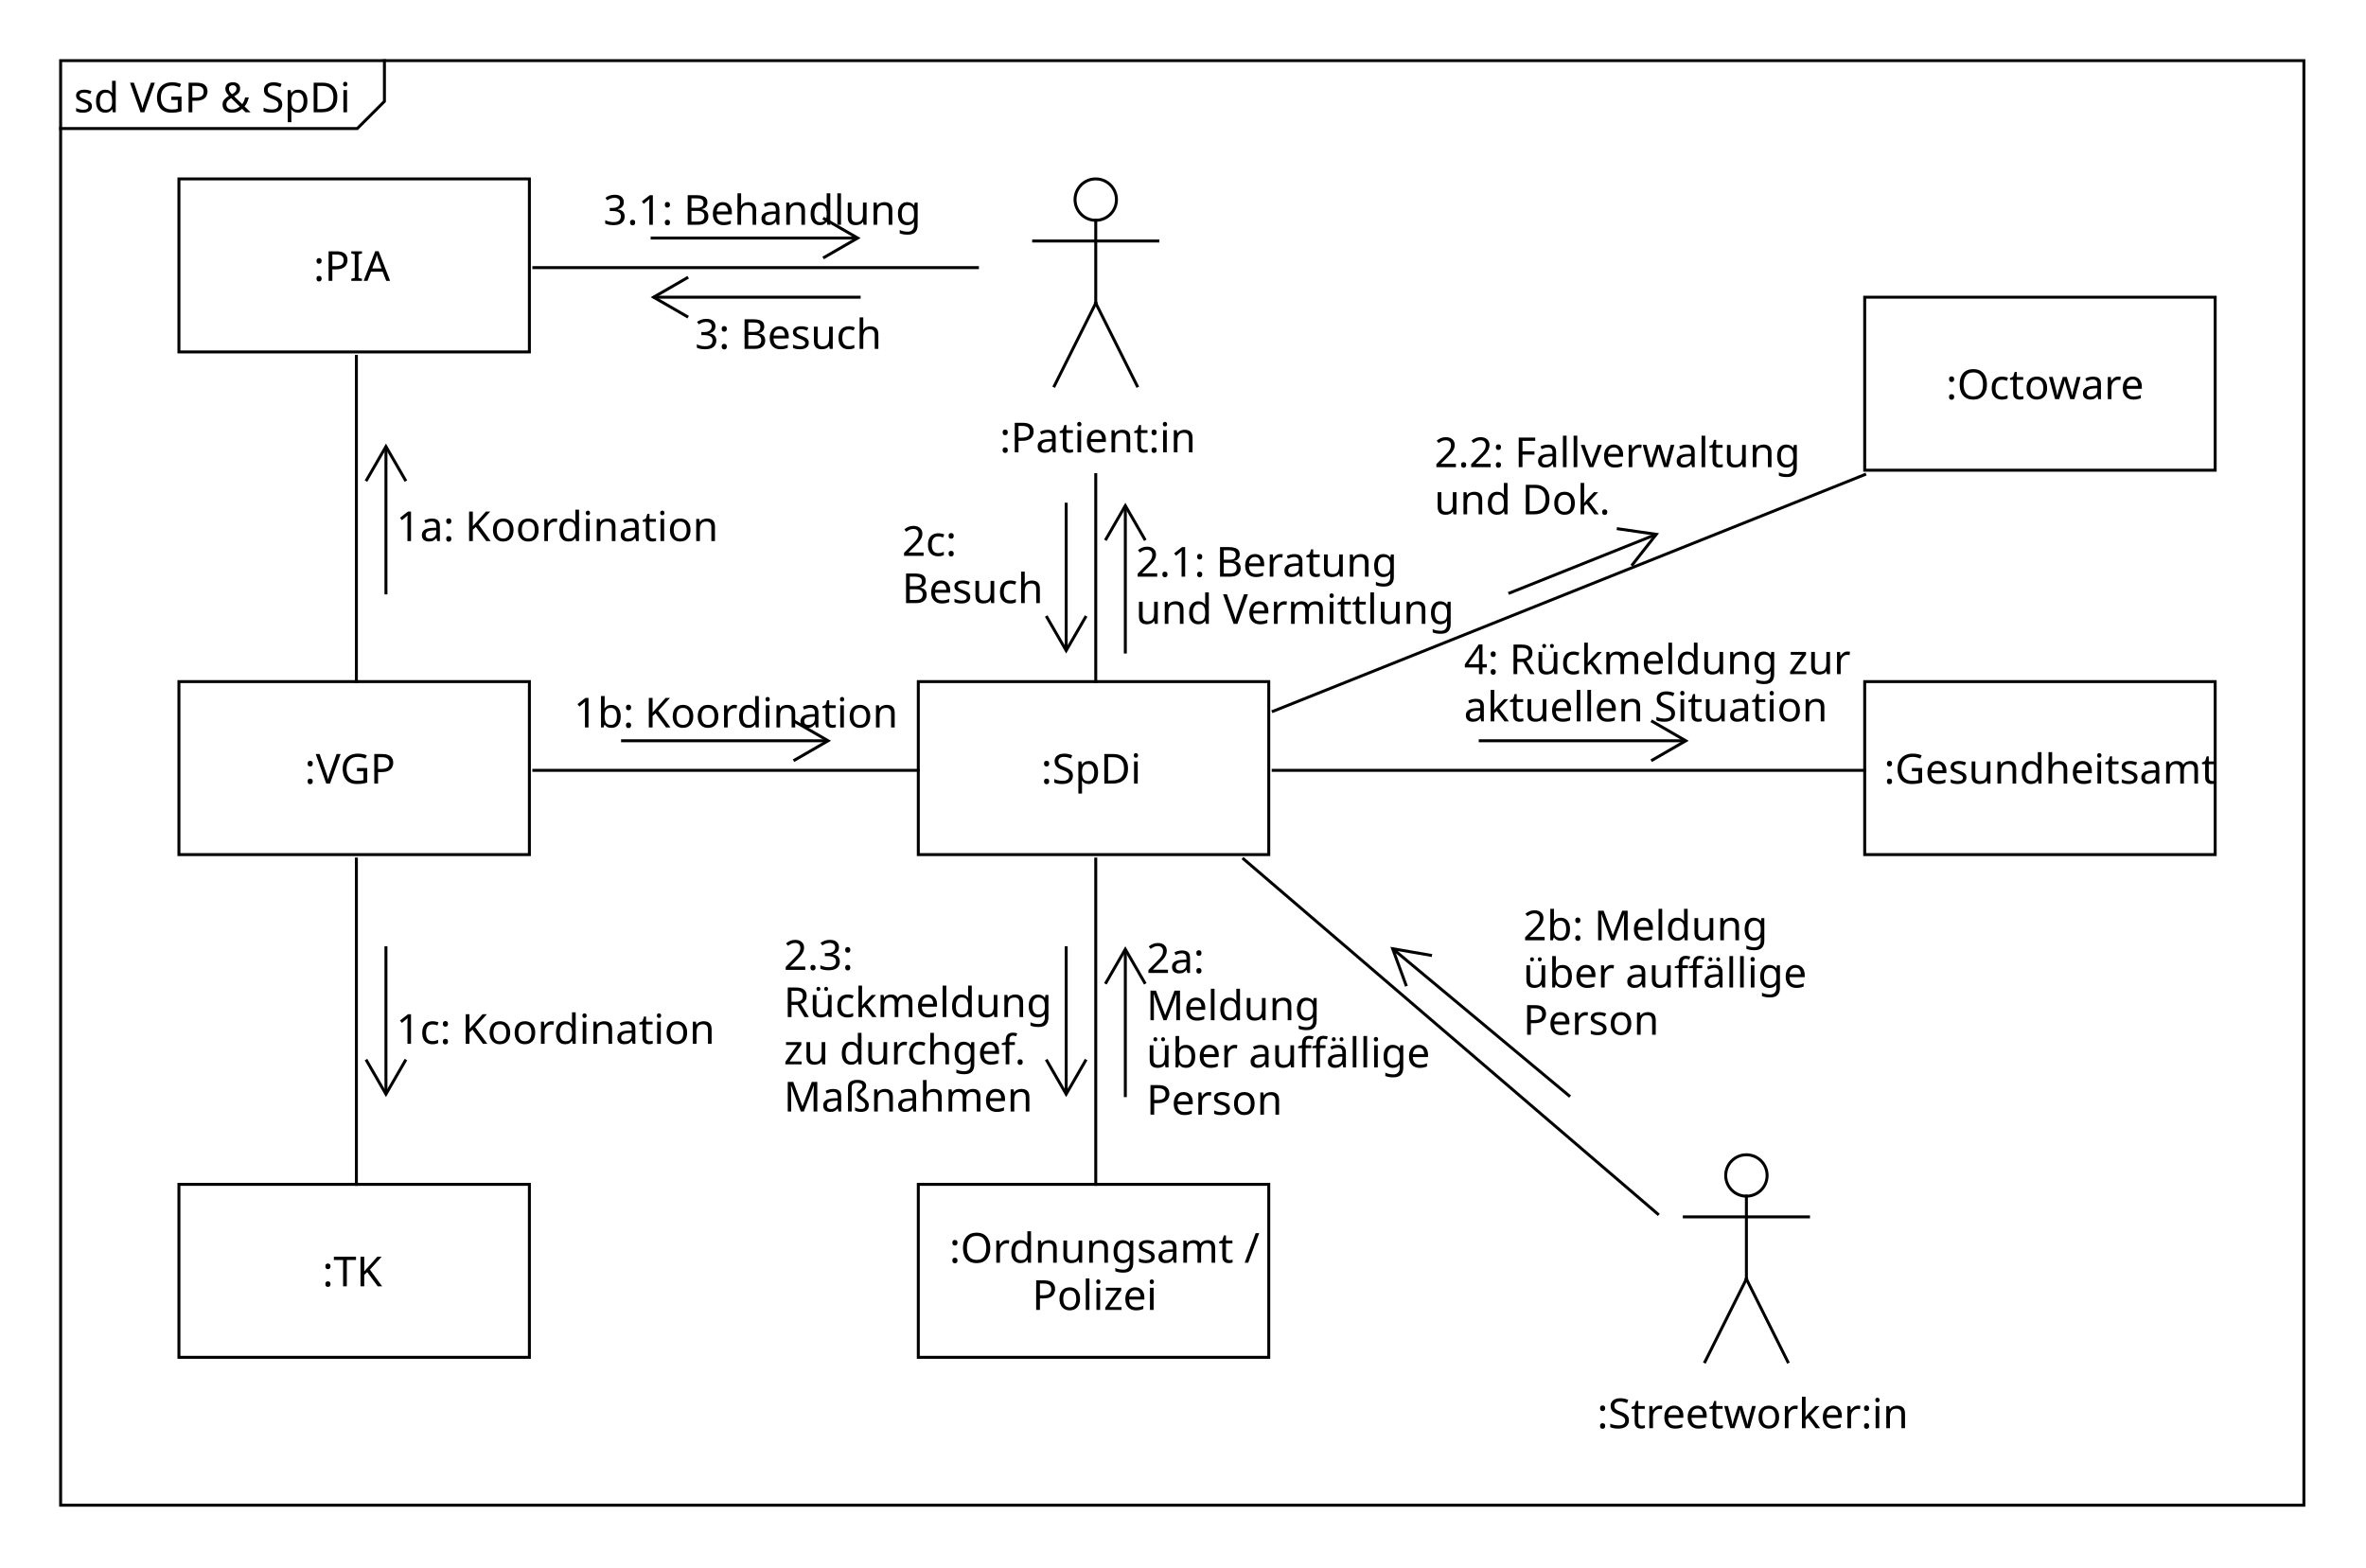
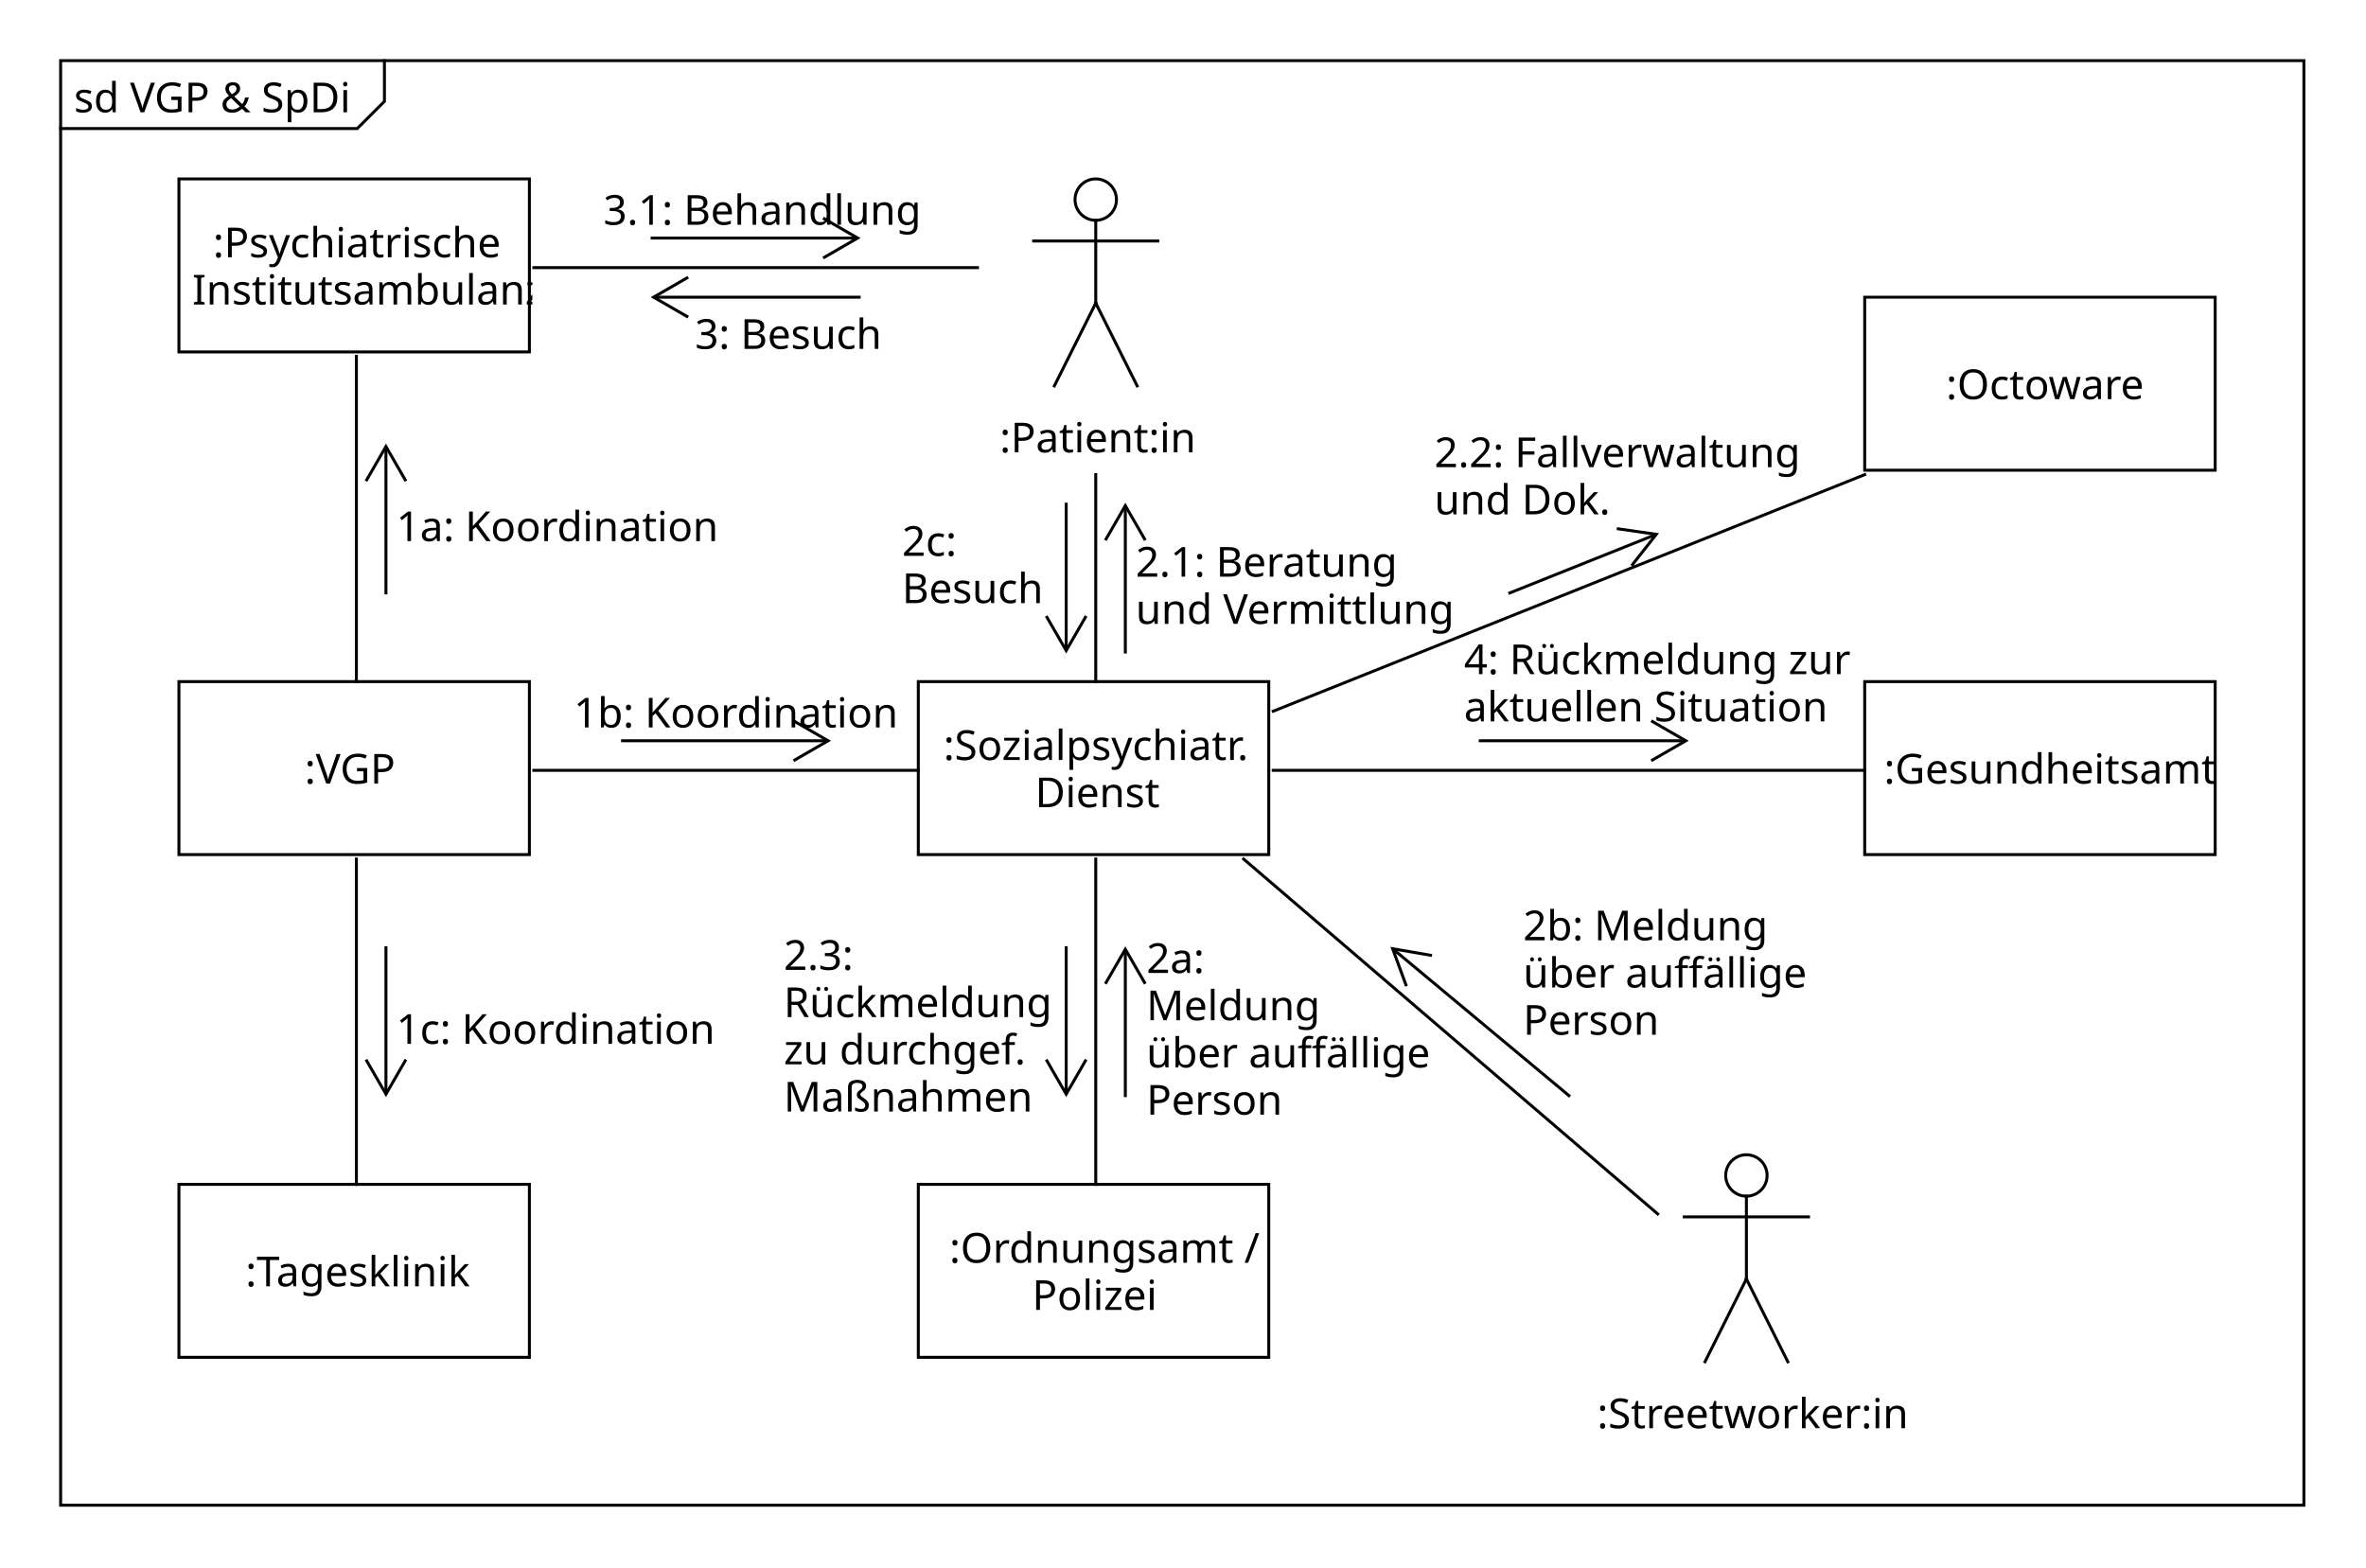
<svg xmlns="http://www.w3.org/2000/svg" fill-opacity="1" color-rendering="auto" color-interpolation="auto" text-rendering="auto" stroke="black" stroke-linecap="square" width="800" stroke-miterlimit="10" shape-rendering="auto" stroke-opacity="1" fill="black" stroke-dasharray="none" font-weight="normal" stroke-width="1" viewBox="70 30 800 530" height="530" font-family="'Dialog'" font-style="normal" stroke-linejoin="miter" font-size="12px" stroke-dashoffset="0" image-rendering="auto">
  <defs id="genericDefs" />
  <g>
    <defs id="defs1">
      <clipPath clipPathUnits="userSpaceOnUse" id="clipPath1">
        <path d="M0 0 L2147483647 0 L2147483647 2147483647 L0 2147483647 L0 0 Z" />
      </clipPath>
      <clipPath clipPathUnits="userSpaceOnUse" id="clipPath2">
        <path d="M0 0 L0 40 L150 40 L150 0 Z" />
      </clipPath>
      <clipPath clipPathUnits="userSpaceOnUse" id="clipPath3">
        <path d="M0 0 L0 60 L100 60 L100 0 Z" />
      </clipPath>
      <clipPath clipPathUnits="userSpaceOnUse" id="clipPath4">
        <path d="M0 0 L0 110 L120 110 L120 0 Z" />
      </clipPath>
      <clipPath clipPathUnits="userSpaceOnUse" id="clipPath5">
        <path d="M0 0 L0 110 L80 110 L80 0 Z" />
      </clipPath>
      <clipPath clipPathUnits="userSpaceOnUse" id="clipPath6">
        <path d="M0 0 L0 40 L60 40 L60 0 Z" />
      </clipPath>
      <clipPath clipPathUnits="userSpaceOnUse" id="clipPath7">
        <path d="M0 0 L0 70 L100 70 L100 0 Z" />
      </clipPath>
      <clipPath clipPathUnits="userSpaceOnUse" id="clipPath8">
        <path d="M0 0 L0 30 L70 30 L70 0 Z" />
      </clipPath>
      <clipPath clipPathUnits="userSpaceOnUse" id="clipPath9">
        <path d="M0 0 L0 40 L130 40 L130 0 Z" />
      </clipPath>
      <clipPath clipPathUnits="userSpaceOnUse" id="clipPath10">
        <path d="M0 0 L0 60 L120 60 L120 0 Z" />
      </clipPath>
      <clipPath clipPathUnits="userSpaceOnUse" id="clipPath11">
        <path d="M0 0 L0 490 L760 490 L760 0 Z" />
      </clipPath>
      <clipPath clipPathUnits="userSpaceOnUse" id="clipPath12">
        <path d="M0 0 L0 80 L30 80 L30 0 Z" />
      </clipPath>
      <clipPath clipPathUnits="userSpaceOnUse" id="clipPath13">
        <path d="M0 0 L0 30 L100 30 L100 0 Z" />
      </clipPath>
      <clipPath clipPathUnits="userSpaceOnUse" id="clipPath14">
        <path d="M0 0 L0 40 L120 40 L120 0 Z" />
      </clipPath>
      <clipPath clipPathUnits="userSpaceOnUse" id="clipPath15">
        <path d="M0 0 L0 50 L80 50 L80 0 Z" />
      </clipPath>
      <clipPath clipPathUnits="userSpaceOnUse" id="clipPath16">
        <path d="M0 0 L0 40 L230 40 L230 0 Z" />
      </clipPath>
      <clipPath clipPathUnits="userSpaceOnUse" id="clipPath17">
        <path d="M0 0 L0 110 L230 110 L230 0 Z" />
      </clipPath>
      <clipPath clipPathUnits="userSpaceOnUse" id="clipPath18">
        <path d="M0 0 L0 80 L90 80 L90 0 Z" />
      </clipPath>
      <clipPath clipPathUnits="userSpaceOnUse" id="clipPath19">
        <path d="M0 0 L0 80 L120 80 L120 0 Z" />
      </clipPath>
      <clipPath clipPathUnits="userSpaceOnUse" id="clipPath20">
        <path d="M0 0 L0 80 L130 80 L130 0 Z" />
      </clipPath>
      <clipPath clipPathUnits="userSpaceOnUse" id="clipPath21">
        <path d="M0 0 L0 140 L30 140 L30 0 Z" />
      </clipPath>
      <clipPath clipPathUnits="userSpaceOnUse" id="clipPath22">
        <path d="M0 0 L0 150 L170 150 L170 0 Z" />
      </clipPath>
      <clipPath clipPathUnits="userSpaceOnUse" id="clipPath23">
        <path d="M0 0 L0 100 L30 100 L30 0 Z" />
      </clipPath>
      <clipPath clipPathUnits="userSpaceOnUse" id="clipPath24">
        <path d="M0 0 L0 40 L180 40 L180 0 Z" />
      </clipPath>
      <clipPath clipPathUnits="userSpaceOnUse" id="clipPath25">
        <path d="M0 0 L0 40 L160 40 L160 0 Z" />
      </clipPath>
    </defs>
    <g fill="rgb(255,255,255)" fill-opacity="0" transform="translate(560,240)" stroke-opacity="0" stroke="rgb(255,255,255)">
      <rect x="0.5" width="148.5" height="38.5" y="0.5" clip-path="url(#clipPath2)" stroke="none" />
    </g>
    <g font-family="sans-serif" font-size="14px" transform="translate(560,240)">
      <text x="5" xml:space="preserve" y="17.969" clip-path="url(#clipPath2)" stroke="none">4: Rückmeldung zur</text>
      <text x="5" xml:space="preserve" y="33.938" clip-path="url(#clipPath2)" stroke="none">aktuellen Situation</text>
    </g>
    <g fill="rgb(255,255,255)" fill-opacity="0" transform="translate(580,330)" stroke-opacity="0" stroke="rgb(255,255,255)">
      <rect x="0.5" width="98.5" height="58.5" y="0.5" clip-path="url(#clipPath3)" stroke="none" />
    </g>
    <g font-family="sans-serif" font-size="14px" transform="translate(580,330)">
      <text x="5" xml:space="preserve" y="17.969" clip-path="url(#clipPath3)" stroke="none">2b: Meldung</text>
      <text x="5" xml:space="preserve" y="33.938" clip-path="url(#clipPath3)" stroke="none">über auffällige</text>
      <text x="5" xml:space="preserve" y="49.906" clip-path="url(#clipPath3)" stroke="none">Person</text>
    </g>
    <g fill="rgb(255,255,255)" fill-opacity="0" transform="translate(600,420)" stroke-opacity="0" stroke="rgb(255,255,255)">
      <circle r="7" clip-path="url(#clipPath4)" cx="60.5" cy="7.5" stroke="none" />
    </g>
    <g transform="translate(600,420)">
      <circle fill="none" r="7" clip-path="url(#clipPath4)" cx="60.5" cy="7.5" />
      <path fill="none" d="M39.5 21.5 L81.5 21.5" clip-path="url(#clipPath4)" />
      <path fill="none" d="M60.5 14.5 L60.5 42.5" clip-path="url(#clipPath4)" />
      <path fill="none" d="M60.5 42.5 L46.5 70.5" clip-path="url(#clipPath4)" />
      <path fill="none" d="M60.5 42.5 L74.5 70.5" clip-path="url(#clipPath4)" />
      <text x="10" font-size="14px" y="92.969" clip-path="url(#clipPath4)" font-family="sans-serif" stroke="none" xml:space="preserve">:Streetworker:in</text>
    </g>
    <g fill="rgb(255,255,255)" fill-opacity="0" transform="translate(400,90)" stroke-opacity="0" stroke="rgb(255,255,255)">
      <circle r="7" clip-path="url(#clipPath5)" cx="40.5" cy="7.5" stroke="none" />
    </g>
    <g transform="translate(400,90)">
      <circle fill="none" r="7" clip-path="url(#clipPath5)" cx="40.5" cy="7.5" />
      <path fill="none" d="M19.5 21.5 L61.5 21.5" clip-path="url(#clipPath5)" />
      <path fill="none" d="M40.5 14.5 L40.5 42.5" clip-path="url(#clipPath5)" />
      <path fill="none" d="M40.5 42.5 L26.5 70.5" clip-path="url(#clipPath5)" />
      <path fill="none" d="M40.5 42.5 L54.5 70.5" clip-path="url(#clipPath5)" />
      <text x="8" font-size="14px" y="92.969" clip-path="url(#clipPath5)" font-family="sans-serif" stroke="none" xml:space="preserve">:Patient:in</text>
    </g>
    <g fill="rgb(255,255,255)" fill-opacity="0" transform="translate(370,200)" stroke-opacity="0" stroke="rgb(255,255,255)">
      <rect x="0.5" width="58.5" height="38.5" y="0.5" clip-path="url(#clipPath6)" stroke="none" />
    </g>
    <g font-family="sans-serif" font-size="14px" transform="translate(370,200)">
      <text x="5" xml:space="preserve" y="17.969" clip-path="url(#clipPath6)" stroke="none">2c:</text>
      <text x="5" xml:space="preserve" y="33.938" clip-path="url(#clipPath6)" stroke="none">Besuch</text>
    </g>
    <g fill="rgb(255,255,255)" fill-opacity="0" transform="translate(330,340)" stroke-opacity="0" stroke="rgb(255,255,255)">
      <rect x="0.5" width="98.5" height="68.5" y="0.5" clip-path="url(#clipPath7)" stroke="none" />
    </g>
    <g font-family="sans-serif" font-size="14px" transform="translate(330,340)">
      <text x="5" xml:space="preserve" y="17.969" clip-path="url(#clipPath7)" stroke="none">2.3:</text>
      <text x="5" xml:space="preserve" y="33.938" clip-path="url(#clipPath7)" stroke="none">Rückmeldung</text>
      <text x="5" xml:space="preserve" y="49.906" clip-path="url(#clipPath7)" stroke="none">zu durchgef.</text>
      <text x="5" xml:space="preserve" y="65.875" clip-path="url(#clipPath7)" stroke="none">Maßnahmen</text>
    </g>
    <g fill="rgb(255,255,255)" fill-opacity="0" transform="translate(300,130)" stroke-opacity="0" stroke="rgb(255,255,255)">
      <rect x="0.5" width="68.5" height="28.5" y="0.5" clip-path="url(#clipPath8)" stroke="none" />
    </g>
    <g font-family="sans-serif" font-size="14px" transform="translate(300,130)">
      <text x="5" xml:space="preserve" y="17.969" clip-path="url(#clipPath8)" stroke="none">3: Besuch</text>
    </g>
    <g fill="rgb(255,255,255)" fill-opacity="0" transform="translate(550,170)" stroke-opacity="0" stroke="rgb(255,255,255)">
      <rect x="0.5" width="128.5" height="38.5" y="0.5" clip-path="url(#clipPath9)" stroke="none" />
    </g>
    <g font-family="sans-serif" font-size="14px" transform="translate(550,170)">
      <text x="5" xml:space="preserve" y="17.969" clip-path="url(#clipPath9)" stroke="none">2.2: Fallverwaltung</text>
      <text x="5" xml:space="preserve" y="33.938" clip-path="url(#clipPath9)" stroke="none">und Dok.</text>
    </g>
    <g fill="rgb(255,255,255)" fill-opacity="0" transform="translate(700,260)" stroke-opacity="0" stroke="rgb(255,255,255)">
      <rect x="0.5" width="118.5" height="58.5" y="0.5" clip-path="url(#clipPath10)" stroke="none" />
    </g>
    <g transform="translate(700,260)">
      <rect fill="none" x="0.5" width="118.5" height="58.5" y="0.5" clip-path="url(#clipPath10)" />
      <text x="7" font-size="14px" y="34.984" clip-path="url(#clipPath10)" font-family="sans-serif" stroke="none" xml:space="preserve">:Gesundheitsamt</text>
    </g>
    <g fill="rgb(255,255,255)" fill-opacity="0" transform="translate(700,130)" stroke-opacity="0" stroke="rgb(255,255,255)">
      <rect x="0.5" width="118.5" height="58.5" y="0.5" clip-path="url(#clipPath10)" stroke="none" />
    </g>
    <g transform="translate(700,130)">
      <rect fill="none" x="0.5" width="118.5" height="58.5" y="0.5" clip-path="url(#clipPath10)" />
      <text x="28" font-size="14px" y="34.984" clip-path="url(#clipPath10)" font-family="sans-serif" stroke="none" xml:space="preserve">:Octoware</text>
    </g>
    <g fill="rgb(255,255,255)" fill-opacity="0" transform="translate(380,430)" stroke-opacity="0" stroke="rgb(255,255,255)">
      <rect x="0.5" width="118.5" height="58.5" y="0.5" clip-path="url(#clipPath10)" stroke="none" />
    </g>
    <g transform="translate(380,430)">
      <rect fill="none" x="0.5" width="118.5" height="58.5" y="0.5" clip-path="url(#clipPath10)" />
      <text x="11" font-size="14px" y="27" clip-path="url(#clipPath10)" font-family="sans-serif" stroke="none" xml:space="preserve">:Ordnungsamt /</text>
      <text x="39" font-size="14px" y="42.969" clip-path="url(#clipPath10)" font-family="sans-serif" stroke="none" xml:space="preserve">Polizei</text>
    </g>
    <g fill="rgb(255,255,255)" fill-opacity="0" transform="translate(130,430)" stroke-opacity="0" stroke="rgb(255,255,255)">
      <rect x="0.5" width="118.5" height="58.5" y="0.5" clip-path="url(#clipPath10)" stroke="none" />
    </g>
    <g transform="translate(130,430)">
      <rect fill="none" x="0.5" width="118.5" height="58.5" y="0.5" clip-path="url(#clipPath10)" />
-       <text x="49" font-size="14px" y="34.984" clip-path="url(#clipPath10)" font-family="sans-serif" stroke="none" xml:space="preserve">:TK</text>
+       <text x="23" font-size="14px" y="34.984" clip-path="url(#clipPath10)" font-family="sans-serif" stroke="none" xml:space="preserve">:Tagesklinik</text>
    </g>
    <g fill="rgb(255,255,255)" fill-opacity="0" transform="translate(380,260)" stroke-opacity="0" stroke="rgb(255,255,255)">
      <rect x="0.5" width="118.5" height="58.5" y="0.5" clip-path="url(#clipPath10)" stroke="none" />
    </g>
    <g transform="translate(380,260)">
      <rect fill="none" x="0.5" width="118.5" height="58.5" y="0.5" clip-path="url(#clipPath10)" />
-       <text x="42" font-size="14px" y="34.984" clip-path="url(#clipPath10)" font-family="sans-serif" stroke="none" xml:space="preserve">:SpDi</text>
+       <text x="9" font-size="14px" y="27" clip-path="url(#clipPath10)" font-family="sans-serif" stroke="none" xml:space="preserve">:Sozialpsychiatr.</text>
+       <text x="40" font-size="14px" y="42.969" clip-path="url(#clipPath10)" font-family="sans-serif" stroke="none" xml:space="preserve">Dienst</text>
    </g>
    <g fill="rgb(255,255,255)" fill-opacity="0" transform="translate(130,90)" stroke-opacity="0" stroke="rgb(255,255,255)">
      <rect x="0.5" width="118.5" height="58.5" y="0.5" clip-path="url(#clipPath10)" stroke="none" />
    </g>
    <g transform="translate(130,90)">
      <rect fill="none" x="0.5" width="118.5" height="58.5" y="0.5" clip-path="url(#clipPath10)" />
-       <text x="46" font-size="14px" y="34.984" clip-path="url(#clipPath10)" font-family="sans-serif" stroke="none" xml:space="preserve">:PIA</text>
+       <text x="12" font-size="14px" y="27" clip-path="url(#clipPath10)" font-family="sans-serif" stroke="none" xml:space="preserve">:Psychiatrische</text>
+       <text x="5" font-size="14px" y="42.969" clip-path="url(#clipPath10)" font-family="sans-serif" stroke="none" xml:space="preserve">Institutsambulanz</text>
    </g>
    <g fill="rgb(255,255,255)" fill-opacity="0" transform="translate(130,260)" stroke-opacity="0" stroke="rgb(255,255,255)">
      <rect x="0.5" width="118.5" height="58.5" y="0.5" clip-path="url(#clipPath10)" stroke="none" />
    </g>
    <g transform="translate(130,260)">
      <rect fill="none" x="0.5" width="118.5" height="58.5" y="0.5" clip-path="url(#clipPath10)" />
      <text x="43" font-size="14px" y="34.984" clip-path="url(#clipPath10)" font-family="sans-serif" stroke="none" xml:space="preserve">:VGP</text>
    </g>
    <g fill="rgb(255,255,255)" fill-opacity="0" transform="translate(90,50)" stroke-opacity="0" stroke="rgb(255,255,255)">
      <rect x="0.5" width="758.5" height="488.5" y="0.5" clip-path="url(#clipPath11)" stroke="none" />
    </g>
    <g transform="translate(90,50)">
      <rect fill="none" x="0.5" width="758.5" height="488.5" y="0.5" clip-path="url(#clipPath11)" />
      <path fill="none" d="M109.984 0.5 L109.984 14.281 L100.797 23.469 L0.5 23.469" clip-path="url(#clipPath11)" />
      <text x="5" font-size="14px" y="17.969" clip-path="url(#clipPath11)" font-family="sans-serif" stroke="none" xml:space="preserve">sd VGP &amp; SpDi</text>
    </g>
    <g transform="translate(420,190)">
      <path fill="none" d="M10.5 10.5 L10.5 59.5" clip-path="url(#clipPath12)" />
      <path fill="none" d="M4 48.742 L10.5 60 L17 48.742" clip-path="url(#clipPath12)" />
    </g>
    <g transform="translate(420,340)">
      <path fill="none" d="M10.5 10.5 L10.5 59.5" clip-path="url(#clipPath12)" />
      <path fill="none" d="M4 48.742 L10.5 60 L17 48.742" clip-path="url(#clipPath12)" />
    </g>
    <g transform="translate(560,270)">
      <path fill="none" d="M79.5 10.5 L10.5 10.5" clip-path="url(#clipPath13)" />
      <path fill="none" d="M68.742 4 L80 10.5 L68.742 17" clip-path="url(#clipPath13)" />
    </g>
    <g transform="translate(280,120)">
      <path fill="none" d="M80.5 10.5 L11.5 10.5" clip-path="url(#clipPath13)" />
      <path fill="none" d="M22.258 4 L11 10.5 L22.258 17" clip-path="url(#clipPath13)" />
    </g>
    <g transform="translate(270,90)">
      <path fill="none" d="M89.5 20.5 L20.5 20.5" clip-path="url(#clipPath14)" />
      <path fill="none" d="M78.742 14 L90 20.5 L78.742 27" clip-path="url(#clipPath14)" />
      <text x="4.011" font-size="14px" y="16" clip-path="url(#clipPath14)" font-family="sans-serif" stroke="none" xml:space="preserve">3.1: Behandlung</text>
    </g>
    <g transform="translate(570,200)">
      <path fill="none" d="M59.572 10.871 L10.5 30.5" clip-path="url(#clipPath15)" />
      <path fill="none" d="M47.169 8.832 L60.036 10.686 L51.997 20.902" clip-path="url(#clipPath15)" />
    </g>
    <g transform="translate(490,270)">
      <path fill="none" d="M10.5 20.5 L210.5 20.5" clip-path="url(#clipPath16)" />
    </g>
    <g transform="translate(490,180)">
      <path fill="none" d="M10.5 90.5 L210.5 10.5" clip-path="url(#clipPath17)" />
    </g>
    <g transform="translate(530,340)">
      <path fill="none" d="M11.268 11.14 L70.5 60.5" clip-path="url(#clipPath18)" />
      <path fill="none" d="M15.372 23.021 L10.884 10.82 L23.694 13.034" clip-path="url(#clipPath18)" />
      <text x="36.11" font-size="14px" y="31" clip-path="url(#clipPath18)" font-family="sans-serif" stroke="none" xml:space="preserve">  	                    </text>
    </g>
    <g transform="translate(440,340)">
      <path fill="none" d="M10.5 11.5 L10.5 60.5" clip-path="url(#clipPath19)" />
      <path fill="none" d="M4 22.258 L10.5 11 L17 22.258" clip-path="url(#clipPath19)" />
      <text x="14" font-size="14px" y="19.031" clip-path="url(#clipPath19)" font-family="sans-serif" stroke="none" xml:space="preserve"> 2a:</text>
      <text x="14" font-size="14px" y="35" clip-path="url(#clipPath19)" font-family="sans-serif" stroke="none" xml:space="preserve"> Meldung</text>
      <text x="14" font-size="14px" y="50.969" clip-path="url(#clipPath19)" font-family="sans-serif" stroke="none" xml:space="preserve"> über auffällige</text>
      <text x="14" font-size="14px" y="66.938" clip-path="url(#clipPath19)" font-family="sans-serif" stroke="none" xml:space="preserve"> Person</text>
    </g>
    <g transform="translate(440,190)">
      <path fill="none" d="M10.5 11.5 L10.5 60.5" clip-path="url(#clipPath20)" />
      <path fill="none" d="M4 22.258 L10.5 11 L17 22.258" clip-path="url(#clipPath20)" />
      <text x="14" font-size="14px" y="35" clip-path="url(#clipPath20)" font-family="sans-serif" stroke="none" xml:space="preserve">2.1: Beratung</text>
      <text x="14" font-size="14px" y="50.969" clip-path="url(#clipPath20)" font-family="sans-serif" stroke="none" xml:space="preserve">und Vermittlung</text>
    </g>
    <g transform="translate(190,170)">
      <path fill="none" d="M10.5 11.5 L10.5 60.5" clip-path="url(#clipPath20)" />
      <path fill="none" d="M4 22.258 L10.5 11 L17 22.258" clip-path="url(#clipPath20)" />
      <text x="14" font-size="14px" y="42.984" clip-path="url(#clipPath20)" font-family="sans-serif" stroke="none" xml:space="preserve">1a: Koordination</text>
    </g>
    <g transform="translate(260,260)">
      <path fill="none" d="M89.5 20.5 L20.5 20.5" clip-path="url(#clipPath14)" />
      <path fill="none" d="M78.742 14 L90 20.5 L78.742 27" clip-path="url(#clipPath14)" />
      <text x="4.018" font-size="14px" y="16" clip-path="url(#clipPath14)" font-family="sans-serif" stroke="none" xml:space="preserve">1b: Koordination</text>
    </g>
    <g transform="translate(190,340)">
      <path fill="none" d="M10.5 59.5 L10.5 10.5" clip-path="url(#clipPath20)" />
      <path fill="none" d="M17 48.742 L10.5 60 L4 48.742" clip-path="url(#clipPath20)" />
      <text x="14" font-size="14px" y="42.984" clip-path="url(#clipPath20)" font-family="sans-serif" stroke="none" xml:space="preserve">1c: Koordination</text>
    </g>
    <g transform="translate(180,140)">
      <path fill="none" d="M10.5 120.5 L10.5 10.5" clip-path="url(#clipPath21)" />
    </g>
    <g transform="translate(480,310)">
      <path fill="none" d="M10.5 10.5 L150.5 130.5" clip-path="url(#clipPath22)" />
    </g>
    <g transform="translate(430,310)">
      <path fill="none" d="M10.5 10.5 L10.5 120.5" clip-path="url(#clipPath21)" />
    </g>
    <g transform="translate(430,180)">
      <path fill="none" d="M10.5 80.5 L10.5 10.5" clip-path="url(#clipPath23)" />
    </g>
    <g transform="translate(240,100)">
      <path fill="none" d="M10.5 20.5 L160.5 20.5" clip-path="url(#clipPath24)" />
    </g>
    <g transform="translate(180,310)">
      <path fill="none" d="M10.5 10.5 L10.5 120.5" clip-path="url(#clipPath21)" />
    </g>
    <g transform="translate(240,270)">
      <path fill="none" d="M10.5 20.5 L140.5 20.5" clip-path="url(#clipPath25)" />
    </g>
  </g>
</svg>
